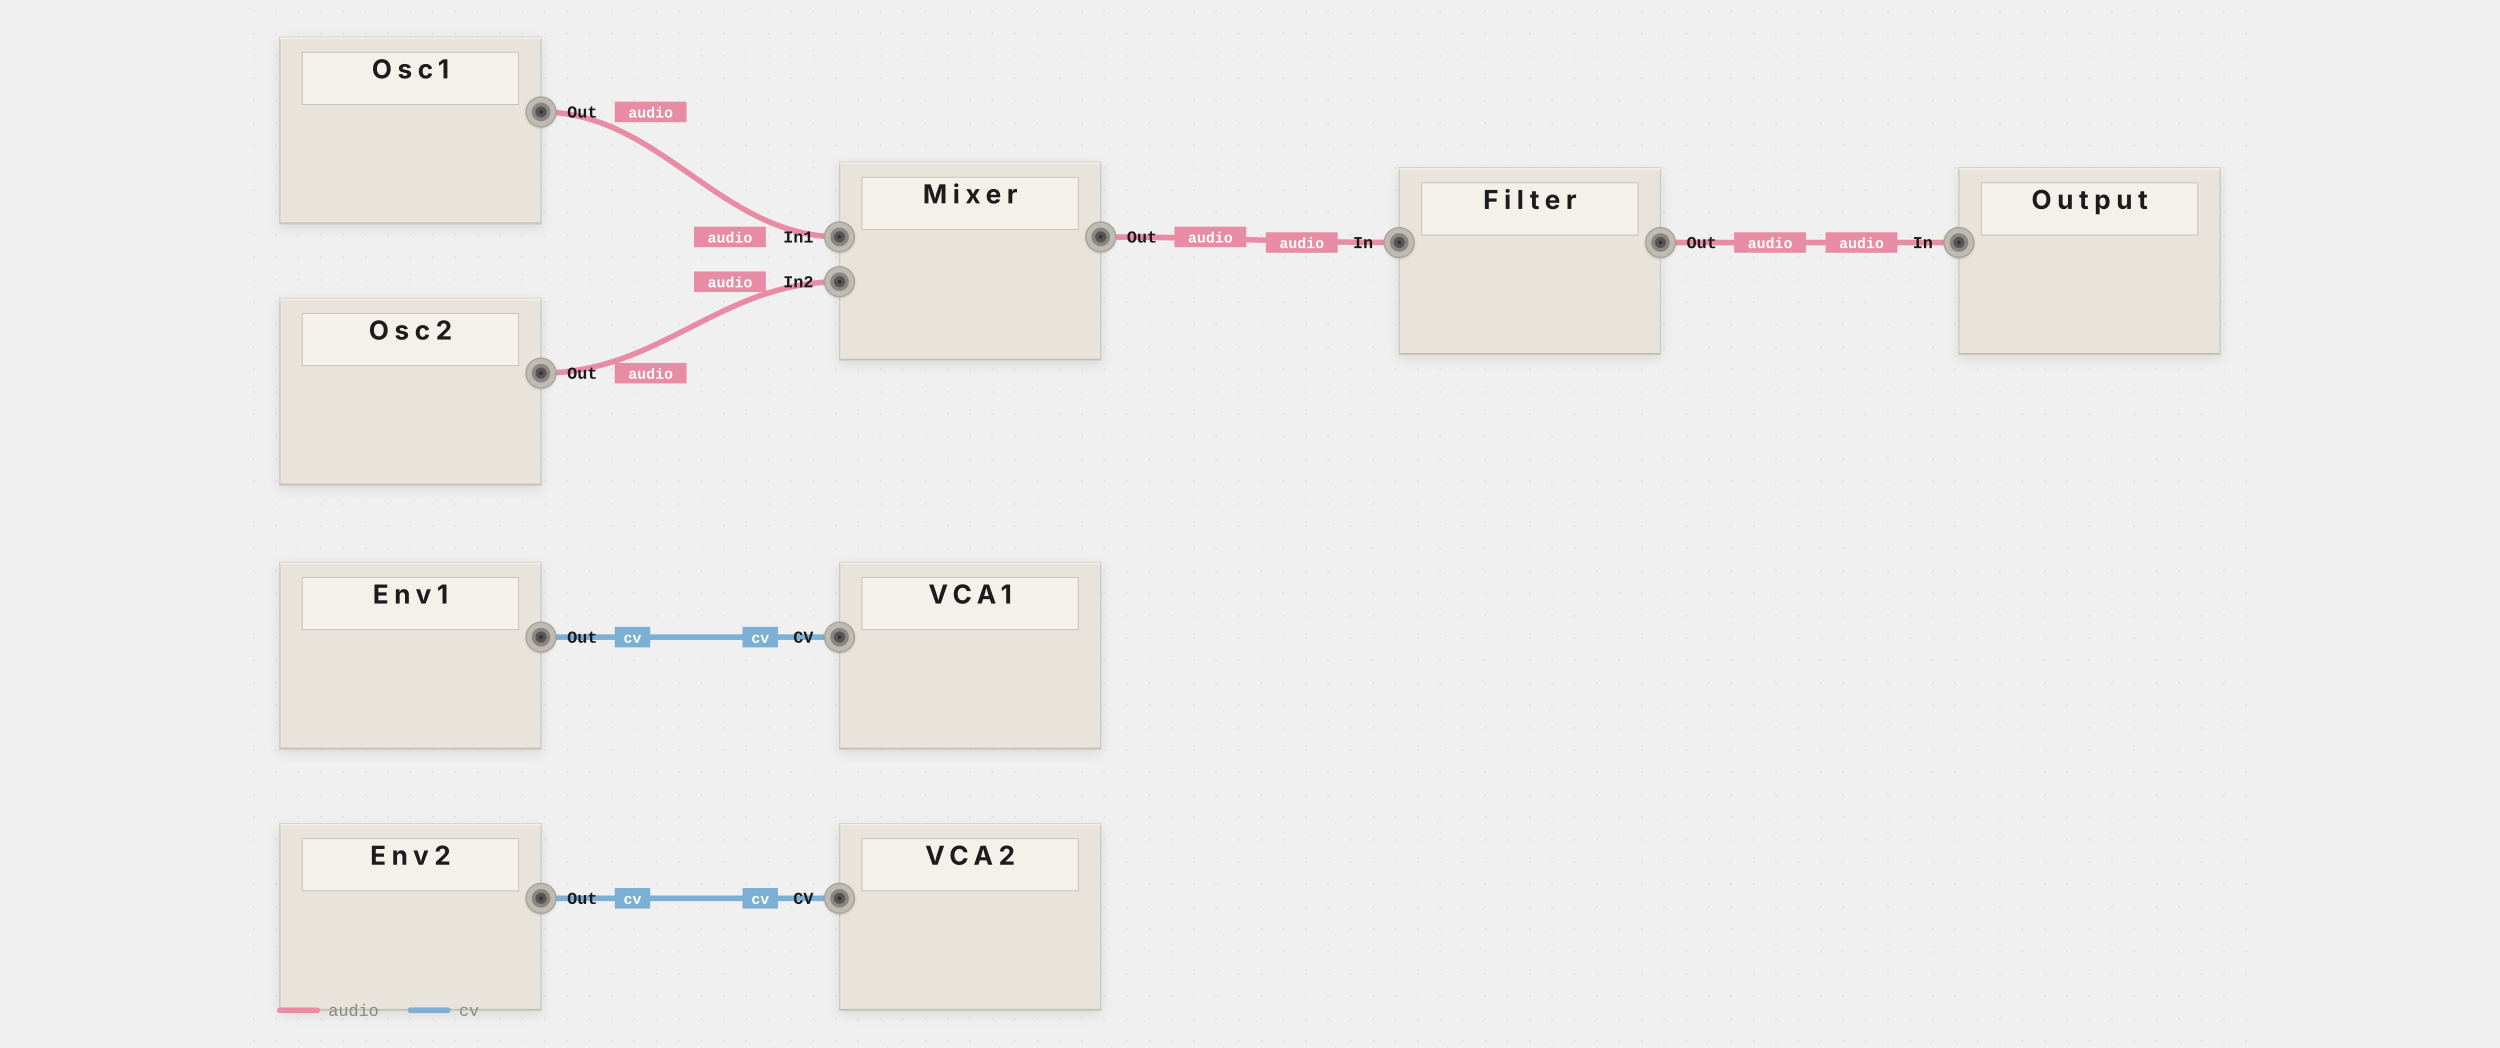
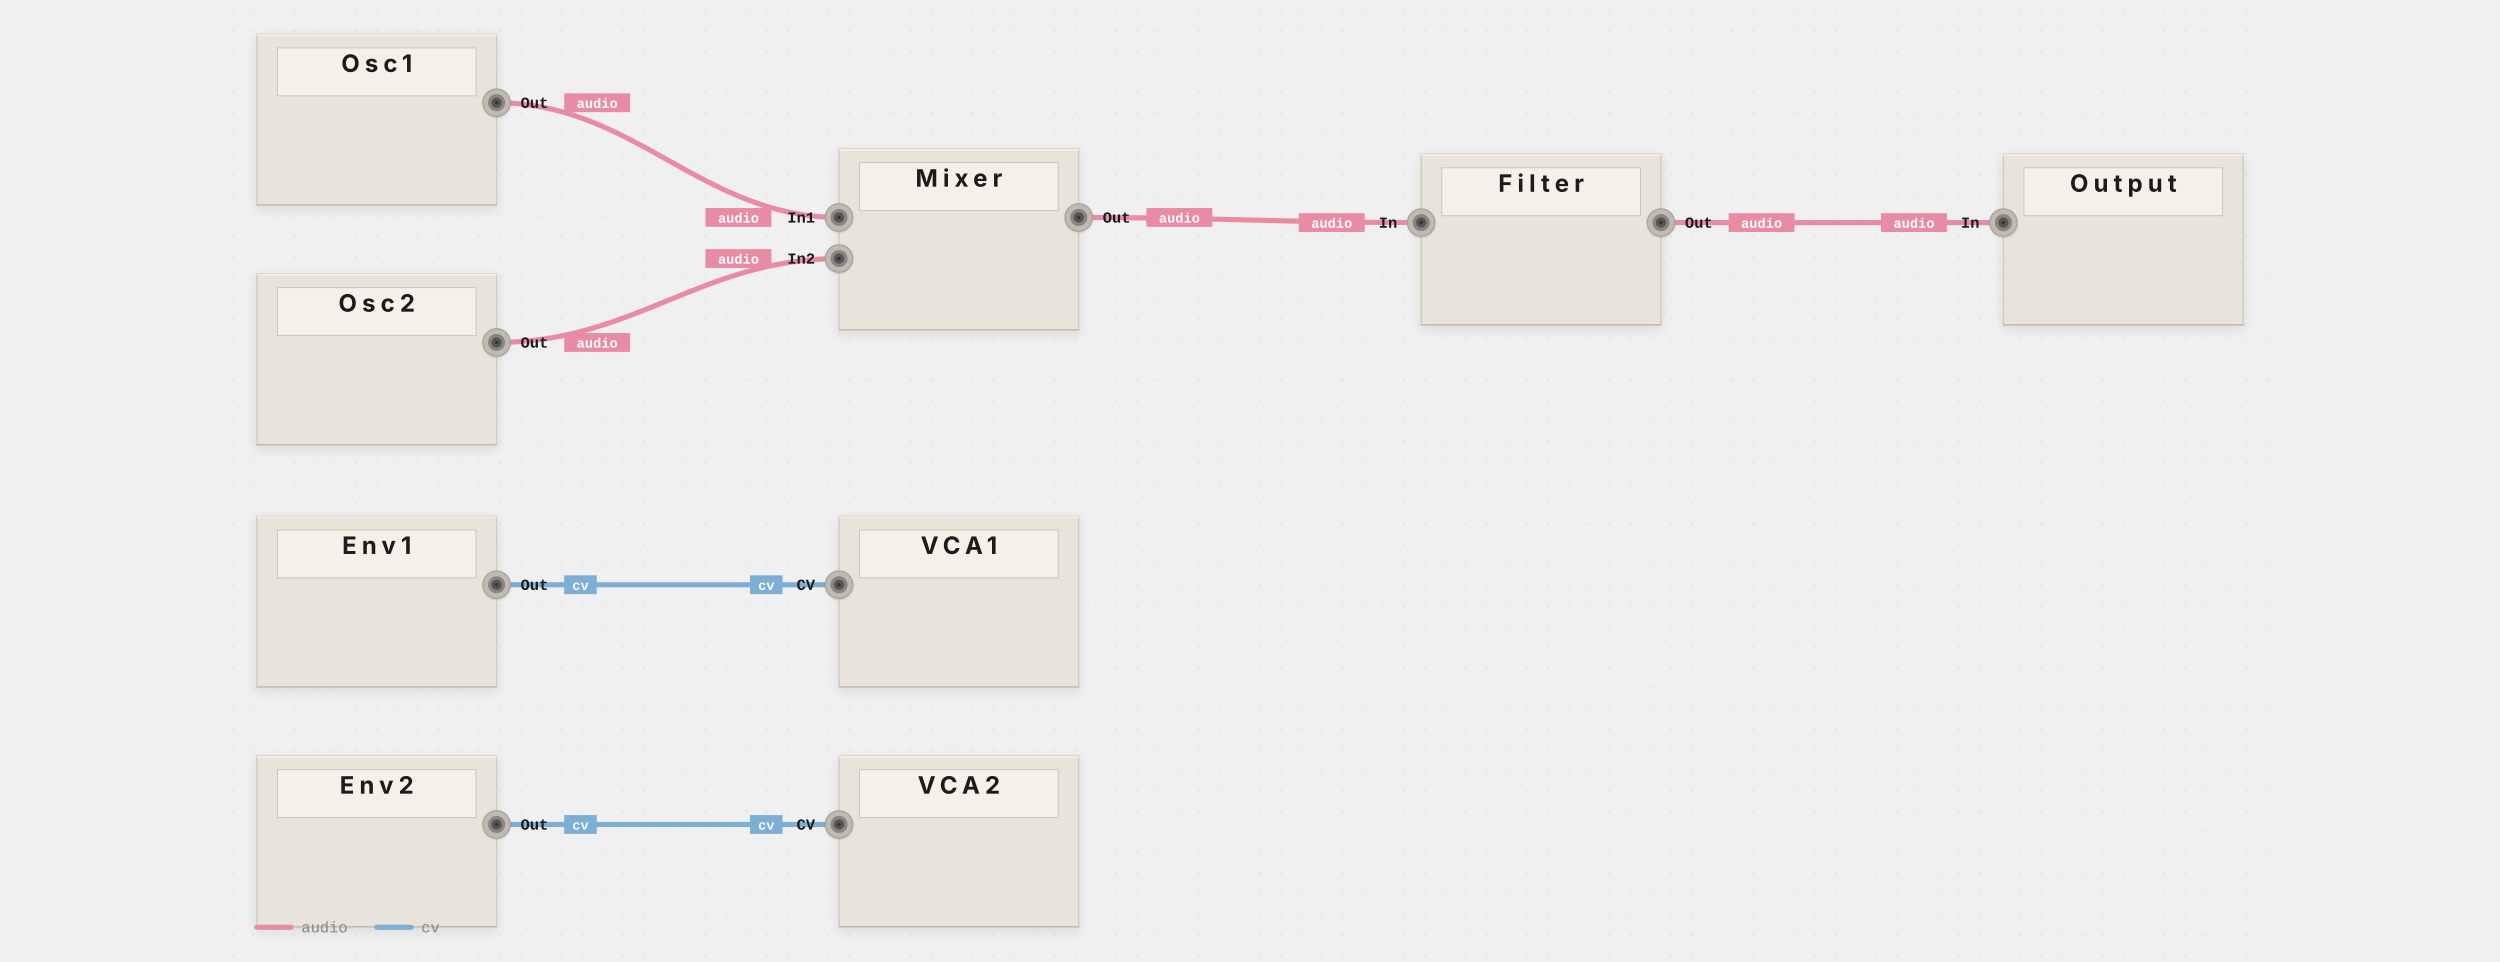
- <svg xmlns="http://www.w3.org/2000/svg" viewBox="-130 0 1340 561.5" width="100%" data-pf-min-width="1340" role="img" aria-labelledby="pf-f01fb3-title pf-f01fb3-desc">
+ <svg xmlns="http://www.w3.org/2000/svg" viewBox="-130 0 1460 561.5" width="100%" data-pf-min-width="1460" role="img" aria-labelledby="pf-a40acd-title pf-a40acd-desc">
  <style>@media print { .pf-panel, .pf-jack { filter: none; } }</style>
  <defs>
-     <filter id="pf-f01fb3-panel-shadow" x="-20%" y="-20%" width="140%" height="140%">
+     <filter id="pf-a40acd-panel-shadow" x="-20%" y="-20%" width="140%" height="140%">
      <feDropShadow dx="0" dy="2" stdDeviation="3" flood-opacity="0.1" />
    </filter>
-     <filter id="pf-f01fb3-jack-shadow" x="-20%" y="-20%" width="140%" height="140%">
+     <filter id="pf-a40acd-jack-shadow" x="-20%" y="-20%" width="140%" height="140%">
      <feDropShadow dx="0" dy="0.5" stdDeviation="0.8" flood-opacity="0.15" />
    </filter>
-     <pattern id="pf-f01fb3-dots" width="12" height="12" patternUnits="userSpaceOnUse">
+     <pattern id="pf-a40acd-dots" width="12" height="12" patternUnits="userSpaceOnUse">
      <circle cx="6" cy="6" r="0.5" fill="#aaaaaa" opacity="0.3" />
    </pattern>
  </defs>
  <g class="pf-layer-bg">
-     <rect width="1080" height="561.5" fill="url(#pf-f01fb3-dots)" />
+     <rect width="1200" height="561.5" fill="url(#pf-a40acd-dots)" />
  </g>
  <g class="pf-layer-cables">
-     <path d="M 160 60 C 224 60, 256 127, 320 127" stroke="#e88ca5" stroke-width="3" fill="none" stroke-linecap="round" stroke-linejoin="round" data-connection="conn-0" data-signal="audio" />
-     <path d="M 160 341.5 C 224 341.5, 256 341.5, 320 341.5" stroke="#7bafd4" stroke-width="3" fill="none" stroke-linecap="round" stroke-linejoin="round" data-connection="conn-1" data-signal="cv" />
-     <path d="M 160 200 C 224 200, 256 151, 320 151" stroke="#e88ca5" stroke-width="3" fill="none" stroke-linecap="round" stroke-linejoin="round" data-connection="conn-2" data-signal="audio" />
-     <path d="M 160 481.5 C 224 481.5, 256 481.5, 320 481.5" stroke="#7bafd4" stroke-width="3" fill="none" stroke-linecap="round" stroke-linejoin="round" data-connection="conn-3" data-signal="cv" />
-     <path d="M 460 127 C 524 127, 556 130, 620 130" stroke="#e88ca5" stroke-width="3" fill="none" stroke-linecap="round" stroke-linejoin="round" data-connection="conn-4" data-signal="audio" />
-     <path d="M 760 130 C 824 130, 856 130, 920 130" stroke="#e88ca5" stroke-width="3" fill="none" stroke-linecap="round" stroke-linejoin="round" data-connection="conn-5" data-signal="audio" />
+     <path d="M 160 60 C 240 60, 280 127, 360 127" stroke="#e88ca5" stroke-width="3" fill="none" stroke-linecap="round" stroke-linejoin="round" data-connection="conn-0" data-signal="audio" />
+     <path d="M 160 341.5 C 240 341.5, 280 341.5, 360 341.5" stroke="#7bafd4" stroke-width="3" fill="none" stroke-linecap="round" stroke-linejoin="round" data-connection="conn-1" data-signal="cv" />
+     <path d="M 160 200 C 240 200, 280 151, 360 151" stroke="#e88ca5" stroke-width="3" fill="none" stroke-linecap="round" stroke-linejoin="round" data-connection="conn-2" data-signal="audio" />
+     <path d="M 160 481.5 C 240 481.5, 280 481.5, 360 481.5" stroke="#7bafd4" stroke-width="3" fill="none" stroke-linecap="round" stroke-linejoin="round" data-connection="conn-3" data-signal="cv" />
+     <path d="M 500 127 C 580 127, 620 130, 700 130" stroke="#e88ca5" stroke-width="3" fill="none" stroke-linecap="round" stroke-linejoin="round" data-connection="conn-4" data-signal="audio" />
+     <path d="M 840 130 C 920 130, 960 130, 1040 130" stroke="#e88ca5" stroke-width="3" fill="none" stroke-linecap="round" stroke-linejoin="round" data-connection="conn-5" data-signal="audio" />
    <circle cx="160" cy="60" r="3.5" fill="#d47a93" />
-     <circle cx="320" cy="127" r="3.5" fill="#d47a93" />
+     <circle cx="360" cy="127" r="3.5" fill="#d47a93" />
    <circle cx="160" cy="341.5" r="3.5" fill="#6a9ec3" />
-     <circle cx="320" cy="341.5" r="3.5" fill="#6a9ec3" />
+     <circle cx="360" cy="341.5" r="3.5" fill="#6a9ec3" />
    <circle cx="160" cy="200" r="3.5" fill="#d47a93" />
-     <circle cx="320" cy="151" r="3.5" fill="#d47a93" />
+     <circle cx="360" cy="151" r="3.5" fill="#d47a93" />
    <circle cx="160" cy="481.5" r="3.5" fill="#6a9ec3" />
-     <circle cx="320" cy="481.5" r="3.5" fill="#6a9ec3" />
-     <circle cx="460" cy="127" r="3.5" fill="#d47a93" />
-     <circle cx="620" cy="130" r="3.5" fill="#d47a93" />
-     <circle cx="760" cy="130" r="3.5" fill="#d47a93" />
-     <circle cx="920" cy="130" r="3.5" fill="#d47a93" />
+     <circle cx="360" cy="481.5" r="3.5" fill="#6a9ec3" />
+     <circle cx="500" cy="127" r="3.5" fill="#d47a93" />
+     <circle cx="700" cy="130" r="3.5" fill="#d47a93" />
+     <circle cx="840" cy="130" r="3.5" fill="#d47a93" />
+     <circle cx="1040" cy="130" r="3.5" fill="#d47a93" />
  </g>
  <g class="pf-layer-panels">
-     <g data-module="Osc1" filter="url(#pf-f01fb3-panel-shadow)">
+     <g data-module="Osc1" filter="url(#pf-a40acd-panel-shadow)">
      <rect x="20" y="20" width="140" height="100" fill="#e8e4dc" stroke="#cec8be" stroke-width="0.75" rx="0" />
      <line x1="20" y1="20.5" x2="160" y2="20.5" stroke="#f2efe8" stroke-width="1" />
      <line x1="20" y1="119.5" x2="160" y2="119.5" stroke="#bdb8ae" stroke-width="0.5" />
      <rect x="32" y="28" width="116" height="28" fill="#f4f1ea" stroke="#c5c0b6" stroke-width="0.5" />
      <text x="90" y="42" text-anchor="middle" font-family="system-ui, -apple-system, BlinkMacSystemFont, 'Segoe UI', sans-serif" font-size="14" font-weight="700" fill="#1a1a1a" letter-spacing="3">Osc1</text>
    </g>
-     <g data-module="Mixer" filter="url(#pf-f01fb3-panel-shadow)">
-       <rect x="320" y="87" width="140" height="106" fill="#e8e4dc" stroke="#cec8be" stroke-width="0.75" rx="0" />
-       <line x1="320" y1="87.5" x2="460" y2="87.5" stroke="#f2efe8" stroke-width="1" />
-       <line x1="320" y1="192.5" x2="460" y2="192.5" stroke="#bdb8ae" stroke-width="0.5" />
-       <rect x="332" y="95" width="116" height="28" fill="#f4f1ea" stroke="#c5c0b6" stroke-width="0.5" />
-       <text x="390" y="109" text-anchor="middle" font-family="system-ui, -apple-system, BlinkMacSystemFont, 'Segoe UI', sans-serif" font-size="14" font-weight="700" fill="#1a1a1a" letter-spacing="3">Mixer</text>
-     </g>
-     <g data-module="Env1" filter="url(#pf-f01fb3-panel-shadow)">
+     <g data-module="Mixer" filter="url(#pf-a40acd-panel-shadow)">
+       <rect x="360" y="87" width="140" height="106" fill="#e8e4dc" stroke="#cec8be" stroke-width="0.75" rx="0" />
+       <line x1="360" y1="87.5" x2="500" y2="87.5" stroke="#f2efe8" stroke-width="1" />
+       <line x1="360" y1="192.5" x2="500" y2="192.5" stroke="#bdb8ae" stroke-width="0.5" />
+       <rect x="372" y="95" width="116" height="28" fill="#f4f1ea" stroke="#c5c0b6" stroke-width="0.5" />
+       <text x="430" y="109" text-anchor="middle" font-family="system-ui, -apple-system, BlinkMacSystemFont, 'Segoe UI', sans-serif" font-size="14" font-weight="700" fill="#1a1a1a" letter-spacing="3">Mixer</text>
+     </g>
+     <g data-module="Env1" filter="url(#pf-a40acd-panel-shadow)">
      <rect x="20" y="301.5" width="140" height="100" fill="#e8e4dc" stroke="#cec8be" stroke-width="0.75" rx="0" />
      <line x1="20" y1="302" x2="160" y2="302" stroke="#f2efe8" stroke-width="1" />
      <line x1="20" y1="401" x2="160" y2="401" stroke="#bdb8ae" stroke-width="0.5" />
      <rect x="32" y="309.5" width="116" height="28" fill="#f4f1ea" stroke="#c5c0b6" stroke-width="0.5" />
      <text x="90" y="323.5" text-anchor="middle" font-family="system-ui, -apple-system, BlinkMacSystemFont, 'Segoe UI', sans-serif" font-size="14" font-weight="700" fill="#1a1a1a" letter-spacing="3">Env1</text>
    </g>
-     <g data-module="VCA1" filter="url(#pf-f01fb3-panel-shadow)">
-       <rect x="320" y="301.5" width="140" height="100" fill="#e8e4dc" stroke="#cec8be" stroke-width="0.75" rx="0" />
-       <line x1="320" y1="302" x2="460" y2="302" stroke="#f2efe8" stroke-width="1" />
-       <line x1="320" y1="401" x2="460" y2="401" stroke="#bdb8ae" stroke-width="0.5" />
-       <rect x="332" y="309.5" width="116" height="28" fill="#f4f1ea" stroke="#c5c0b6" stroke-width="0.5" />
-       <text x="390" y="323.5" text-anchor="middle" font-family="system-ui, -apple-system, BlinkMacSystemFont, 'Segoe UI', sans-serif" font-size="14" font-weight="700" fill="#1a1a1a" letter-spacing="3">VCA1</text>
-     </g>
-     <g data-module="Osc2" filter="url(#pf-f01fb3-panel-shadow)">
+     <g data-module="VCA1" filter="url(#pf-a40acd-panel-shadow)">
+       <rect x="360" y="301.5" width="140" height="100" fill="#e8e4dc" stroke="#cec8be" stroke-width="0.75" rx="0" />
+       <line x1="360" y1="302" x2="500" y2="302" stroke="#f2efe8" stroke-width="1" />
+       <line x1="360" y1="401" x2="500" y2="401" stroke="#bdb8ae" stroke-width="0.5" />
+       <rect x="372" y="309.5" width="116" height="28" fill="#f4f1ea" stroke="#c5c0b6" stroke-width="0.5" />
+       <text x="430" y="323.5" text-anchor="middle" font-family="system-ui, -apple-system, BlinkMacSystemFont, 'Segoe UI', sans-serif" font-size="14" font-weight="700" fill="#1a1a1a" letter-spacing="3">VCA1</text>
+     </g>
+     <g data-module="Osc2" filter="url(#pf-a40acd-panel-shadow)">
      <rect x="20" y="160" width="140" height="100" fill="#e8e4dc" stroke="#cec8be" stroke-width="0.75" rx="0" />
      <line x1="20" y1="160.5" x2="160" y2="160.5" stroke="#f2efe8" stroke-width="1" />
      <line x1="20" y1="259.5" x2="160" y2="259.5" stroke="#bdb8ae" stroke-width="0.5" />
      <rect x="32" y="168" width="116" height="28" fill="#f4f1ea" stroke="#c5c0b6" stroke-width="0.5" />
      <text x="90" y="182" text-anchor="middle" font-family="system-ui, -apple-system, BlinkMacSystemFont, 'Segoe UI', sans-serif" font-size="14" font-weight="700" fill="#1a1a1a" letter-spacing="3">Osc2</text>
    </g>
-     <g data-module="Env2" filter="url(#pf-f01fb3-panel-shadow)">
+     <g data-module="Env2" filter="url(#pf-a40acd-panel-shadow)">
      <rect x="20" y="441.5" width="140" height="100" fill="#e8e4dc" stroke="#cec8be" stroke-width="0.75" rx="0" />
      <line x1="20" y1="442" x2="160" y2="442" stroke="#f2efe8" stroke-width="1" />
      <line x1="20" y1="541" x2="160" y2="541" stroke="#bdb8ae" stroke-width="0.5" />
      <rect x="32" y="449.5" width="116" height="28" fill="#f4f1ea" stroke="#c5c0b6" stroke-width="0.5" />
      <text x="90" y="463.5" text-anchor="middle" font-family="system-ui, -apple-system, BlinkMacSystemFont, 'Segoe UI', sans-serif" font-size="14" font-weight="700" fill="#1a1a1a" letter-spacing="3">Env2</text>
    </g>
-     <g data-module="VCA2" filter="url(#pf-f01fb3-panel-shadow)">
-       <rect x="320" y="441.5" width="140" height="100" fill="#e8e4dc" stroke="#cec8be" stroke-width="0.75" rx="0" />
-       <line x1="320" y1="442" x2="460" y2="442" stroke="#f2efe8" stroke-width="1" />
-       <line x1="320" y1="541" x2="460" y2="541" stroke="#bdb8ae" stroke-width="0.5" />
-       <rect x="332" y="449.5" width="116" height="28" fill="#f4f1ea" stroke="#c5c0b6" stroke-width="0.5" />
-       <text x="390" y="463.5" text-anchor="middle" font-family="system-ui, -apple-system, BlinkMacSystemFont, 'Segoe UI', sans-serif" font-size="14" font-weight="700" fill="#1a1a1a" letter-spacing="3">VCA2</text>
-     </g>
-     <g data-module="Filter" filter="url(#pf-f01fb3-panel-shadow)">
-       <rect x="620" y="90" width="140" height="100" fill="#e8e4dc" stroke="#cec8be" stroke-width="0.75" rx="0" />
-       <line x1="620" y1="90.5" x2="760" y2="90.5" stroke="#f2efe8" stroke-width="1" />
-       <line x1="620" y1="189.5" x2="760" y2="189.5" stroke="#bdb8ae" stroke-width="0.5" />
-       <rect x="632" y="98" width="116" height="28" fill="#f4f1ea" stroke="#c5c0b6" stroke-width="0.5" />
-       <text x="690" y="112" text-anchor="middle" font-family="system-ui, -apple-system, BlinkMacSystemFont, 'Segoe UI', sans-serif" font-size="14" font-weight="700" fill="#1a1a1a" letter-spacing="3">Filter</text>
-     </g>
-     <g data-module="Output" filter="url(#pf-f01fb3-panel-shadow)">
-       <rect x="920" y="90" width="140" height="100" fill="#e8e4dc" stroke="#cec8be" stroke-width="0.75" rx="0" />
-       <line x1="920" y1="90.5" x2="1060" y2="90.5" stroke="#f2efe8" stroke-width="1" />
-       <line x1="920" y1="189.5" x2="1060" y2="189.5" stroke="#bdb8ae" stroke-width="0.5" />
-       <rect x="932" y="98" width="116" height="28" fill="#f4f1ea" stroke="#c5c0b6" stroke-width="0.5" />
-       <text x="990" y="112" text-anchor="middle" font-family="system-ui, -apple-system, BlinkMacSystemFont, 'Segoe UI', sans-serif" font-size="14" font-weight="700" fill="#1a1a1a" letter-spacing="3">Output</text>
+     <g data-module="VCA2" filter="url(#pf-a40acd-panel-shadow)">
+       <rect x="360" y="441.5" width="140" height="100" fill="#e8e4dc" stroke="#cec8be" stroke-width="0.75" rx="0" />
+       <line x1="360" y1="442" x2="500" y2="442" stroke="#f2efe8" stroke-width="1" />
+       <line x1="360" y1="541" x2="500" y2="541" stroke="#bdb8ae" stroke-width="0.5" />
+       <rect x="372" y="449.5" width="116" height="28" fill="#f4f1ea" stroke="#c5c0b6" stroke-width="0.5" />
+       <text x="430" y="463.5" text-anchor="middle" font-family="system-ui, -apple-system, BlinkMacSystemFont, 'Segoe UI', sans-serif" font-size="14" font-weight="700" fill="#1a1a1a" letter-spacing="3">VCA2</text>
+     </g>
+     <g data-module="Filter" filter="url(#pf-a40acd-panel-shadow)">
+       <rect x="700" y="90" width="140" height="100" fill="#e8e4dc" stroke="#cec8be" stroke-width="0.75" rx="0" />
+       <line x1="700" y1="90.5" x2="840" y2="90.5" stroke="#f2efe8" stroke-width="1" />
+       <line x1="700" y1="189.5" x2="840" y2="189.5" stroke="#bdb8ae" stroke-width="0.5" />
+       <rect x="712" y="98" width="116" height="28" fill="#f4f1ea" stroke="#c5c0b6" stroke-width="0.5" />
+       <text x="770" y="112" text-anchor="middle" font-family="system-ui, -apple-system, BlinkMacSystemFont, 'Segoe UI', sans-serif" font-size="14" font-weight="700" fill="#1a1a1a" letter-spacing="3">Filter</text>
+     </g>
+     <g data-module="Output" filter="url(#pf-a40acd-panel-shadow)">
+       <rect x="1040" y="90" width="140" height="100" fill="#e8e4dc" stroke="#cec8be" stroke-width="0.75" rx="0" />
+       <line x1="1040" y1="90.5" x2="1180" y2="90.5" stroke="#f2efe8" stroke-width="1" />
+       <line x1="1040" y1="189.5" x2="1180" y2="189.5" stroke="#bdb8ae" stroke-width="0.5" />
+       <rect x="1052" y="98" width="116" height="28" fill="#f4f1ea" stroke="#c5c0b6" stroke-width="0.5" />
+       <text x="1110" y="112" text-anchor="middle" font-family="system-ui, -apple-system, BlinkMacSystemFont, 'Segoe UI', sans-serif" font-size="14" font-weight="700" fill="#1a1a1a" letter-spacing="3">Output</text>
    </g>
  </g>
  <g class="pf-layer-params" />
  <g class="pf-layer-jacks">
-     <g data-port="osc1.out" filter="url(#pf-f01fb3-jack-shadow)">
+     <g data-port="osc1.out" filter="url(#pf-a40acd-jack-shadow)">
      <circle cx="160" cy="60" r="8" fill="#c0bbb2" stroke="#a8a39a" stroke-width="0.75" />
      <circle cx="160" cy="60" r="5" fill="#8a8580" />
      <circle cx="160" cy="60" r="3" fill="#555555" />
      <circle cx="160" cy="60" r="1" fill="#333333" />
    </g>
-     <g data-port="mixer.in1" filter="url(#pf-f01fb3-jack-shadow)">
-       <circle cx="320" cy="127" r="8" fill="#c0bbb2" stroke="#a8a39a" stroke-width="0.75" />
-       <circle cx="320" cy="127" r="5" fill="#8a8580" />
-       <circle cx="320" cy="127" r="3" fill="#555555" />
-       <circle cx="320" cy="127" r="1" fill="#333333" />
-     </g>
-     <g data-port="mixer.in2" filter="url(#pf-f01fb3-jack-shadow)">
-       <circle cx="320" cy="151" r="8" fill="#c0bbb2" stroke="#a8a39a" stroke-width="0.75" />
-       <circle cx="320" cy="151" r="5" fill="#8a8580" />
-       <circle cx="320" cy="151" r="3" fill="#555555" />
-       <circle cx="320" cy="151" r="1" fill="#333333" />
-     </g>
-     <g data-port="mixer.out" filter="url(#pf-f01fb3-jack-shadow)">
-       <circle cx="460" cy="127" r="8" fill="#c0bbb2" stroke="#a8a39a" stroke-width="0.75" />
-       <circle cx="460" cy="127" r="5" fill="#8a8580" />
-       <circle cx="460" cy="127" r="3" fill="#555555" />
-       <circle cx="460" cy="127" r="1" fill="#333333" />
-     </g>
-     <g data-port="env1.out" filter="url(#pf-f01fb3-jack-shadow)">
+     <g data-port="mixer.in1" filter="url(#pf-a40acd-jack-shadow)">
+       <circle cx="360" cy="127" r="8" fill="#c0bbb2" stroke="#a8a39a" stroke-width="0.75" />
+       <circle cx="360" cy="127" r="5" fill="#8a8580" />
+       <circle cx="360" cy="127" r="3" fill="#555555" />
+       <circle cx="360" cy="127" r="1" fill="#333333" />
+     </g>
+     <g data-port="mixer.in2" filter="url(#pf-a40acd-jack-shadow)">
+       <circle cx="360" cy="151" r="8" fill="#c0bbb2" stroke="#a8a39a" stroke-width="0.75" />
+       <circle cx="360" cy="151" r="5" fill="#8a8580" />
+       <circle cx="360" cy="151" r="3" fill="#555555" />
+       <circle cx="360" cy="151" r="1" fill="#333333" />
+     </g>
+     <g data-port="mixer.out" filter="url(#pf-a40acd-jack-shadow)">
+       <circle cx="500" cy="127" r="8" fill="#c0bbb2" stroke="#a8a39a" stroke-width="0.75" />
+       <circle cx="500" cy="127" r="5" fill="#8a8580" />
+       <circle cx="500" cy="127" r="3" fill="#555555" />
+       <circle cx="500" cy="127" r="1" fill="#333333" />
+     </g>
+     <g data-port="env1.out" filter="url(#pf-a40acd-jack-shadow)">
      <circle cx="160" cy="341.5" r="8" fill="#c0bbb2" stroke="#a8a39a" stroke-width="0.75" />
      <circle cx="160" cy="341.5" r="5" fill="#8a8580" />
      <circle cx="160" cy="341.5" r="3" fill="#555555" />
      <circle cx="160" cy="341.5" r="1" fill="#333333" />
    </g>
-     <g data-port="vca1.cv" filter="url(#pf-f01fb3-jack-shadow)">
-       <circle cx="320" cy="341.5" r="8" fill="#c0bbb2" stroke="#a8a39a" stroke-width="0.75" />
-       <circle cx="320" cy="341.5" r="5" fill="#8a8580" />
-       <circle cx="320" cy="341.5" r="3" fill="#555555" />
-       <circle cx="320" cy="341.5" r="1" fill="#333333" />
-     </g>
-     <g data-port="osc2.out" filter="url(#pf-f01fb3-jack-shadow)">
+     <g data-port="vca1.cv" filter="url(#pf-a40acd-jack-shadow)">
+       <circle cx="360" cy="341.5" r="8" fill="#c0bbb2" stroke="#a8a39a" stroke-width="0.75" />
+       <circle cx="360" cy="341.5" r="5" fill="#8a8580" />
+       <circle cx="360" cy="341.5" r="3" fill="#555555" />
+       <circle cx="360" cy="341.5" r="1" fill="#333333" />
+     </g>
+     <g data-port="osc2.out" filter="url(#pf-a40acd-jack-shadow)">
      <circle cx="160" cy="200" r="8" fill="#c0bbb2" stroke="#a8a39a" stroke-width="0.75" />
      <circle cx="160" cy="200" r="5" fill="#8a8580" />
      <circle cx="160" cy="200" r="3" fill="#555555" />
      <circle cx="160" cy="200" r="1" fill="#333333" />
    </g>
-     <g data-port="env2.out" filter="url(#pf-f01fb3-jack-shadow)">
+     <g data-port="env2.out" filter="url(#pf-a40acd-jack-shadow)">
      <circle cx="160" cy="481.5" r="8" fill="#c0bbb2" stroke="#a8a39a" stroke-width="0.75" />
      <circle cx="160" cy="481.5" r="5" fill="#8a8580" />
      <circle cx="160" cy="481.5" r="3" fill="#555555" />
      <circle cx="160" cy="481.5" r="1" fill="#333333" />
    </g>
-     <g data-port="vca2.cv" filter="url(#pf-f01fb3-jack-shadow)">
-       <circle cx="320" cy="481.5" r="8" fill="#c0bbb2" stroke="#a8a39a" stroke-width="0.75" />
-       <circle cx="320" cy="481.5" r="5" fill="#8a8580" />
-       <circle cx="320" cy="481.5" r="3" fill="#555555" />
-       <circle cx="320" cy="481.5" r="1" fill="#333333" />
-     </g>
-     <g data-port="filter.in" filter="url(#pf-f01fb3-jack-shadow)">
-       <circle cx="620" cy="130" r="8" fill="#c0bbb2" stroke="#a8a39a" stroke-width="0.75" />
-       <circle cx="620" cy="130" r="5" fill="#8a8580" />
-       <circle cx="620" cy="130" r="3" fill="#555555" />
-       <circle cx="620" cy="130" r="1" fill="#333333" />
-     </g>
-     <g data-port="filter.out" filter="url(#pf-f01fb3-jack-shadow)">
-       <circle cx="760" cy="130" r="8" fill="#c0bbb2" stroke="#a8a39a" stroke-width="0.75" />
-       <circle cx="760" cy="130" r="5" fill="#8a8580" />
-       <circle cx="760" cy="130" r="3" fill="#555555" />
-       <circle cx="760" cy="130" r="1" fill="#333333" />
-     </g>
-     <g data-port="output.in" filter="url(#pf-f01fb3-jack-shadow)">
-       <circle cx="920" cy="130" r="8" fill="#c0bbb2" stroke="#a8a39a" stroke-width="0.75" />
-       <circle cx="920" cy="130" r="5" fill="#8a8580" />
-       <circle cx="920" cy="130" r="3" fill="#555555" />
-       <circle cx="920" cy="130" r="1" fill="#333333" />
+     <g data-port="vca2.cv" filter="url(#pf-a40acd-jack-shadow)">
+       <circle cx="360" cy="481.5" r="8" fill="#c0bbb2" stroke="#a8a39a" stroke-width="0.75" />
+       <circle cx="360" cy="481.5" r="5" fill="#8a8580" />
+       <circle cx="360" cy="481.5" r="3" fill="#555555" />
+       <circle cx="360" cy="481.5" r="1" fill="#333333" />
+     </g>
+     <g data-port="filter.in" filter="url(#pf-a40acd-jack-shadow)">
+       <circle cx="700" cy="130" r="8" fill="#c0bbb2" stroke="#a8a39a" stroke-width="0.75" />
+       <circle cx="700" cy="130" r="5" fill="#8a8580" />
+       <circle cx="700" cy="130" r="3" fill="#555555" />
+       <circle cx="700" cy="130" r="1" fill="#333333" />
+     </g>
+     <g data-port="filter.out" filter="url(#pf-a40acd-jack-shadow)">
+       <circle cx="840" cy="130" r="8" fill="#c0bbb2" stroke="#a8a39a" stroke-width="0.75" />
+       <circle cx="840" cy="130" r="5" fill="#8a8580" />
+       <circle cx="840" cy="130" r="3" fill="#555555" />
+       <circle cx="840" cy="130" r="1" fill="#333333" />
+     </g>
+     <g data-port="output.in" filter="url(#pf-a40acd-jack-shadow)">
+       <circle cx="1040" cy="130" r="8" fill="#c0bbb2" stroke="#a8a39a" stroke-width="0.75" />
+       <circle cx="1040" cy="130" r="5" fill="#8a8580" />
+       <circle cx="1040" cy="130" r="3" fill="#555555" />
+       <circle cx="1040" cy="130" r="1" fill="#333333" />
    </g>
  </g>
  <g class="pf-layer-labels">
    <text x="174" y="63" font-family="'SF Mono', 'Fira Code', Consolas, 'Courier New', monospace" font-size="9" fill="#1a1a1a" font-weight="600" text-anchor="start">Out</text>
    <rect class="pf-port-pill" x="199.5" y="54.5" width="38.5" height="11" rx="0" fill="#e88ca5" data-signal="audio" />
    <text class="pf-port-pill-text" x="218.75" y="63" text-anchor="middle" font-family="'SF Mono', 'Fira Code', Consolas, 'Courier New', monospace" font-size="8" fill="#ffffff" font-weight="600">audio</text>
-     <text x="306" y="130" font-family="'SF Mono', 'Fira Code', Consolas, 'Courier New', monospace" font-size="9" fill="#1a1a1a" font-weight="600" text-anchor="end">In1</text>
-     <rect class="pf-port-pill" x="242" y="121.5" width="38.5" height="11" rx="0" fill="#e88ca5" data-signal="audio" />
-     <text class="pf-port-pill-text" x="261.25" y="130" text-anchor="middle" font-family="'SF Mono', 'Fira Code', Consolas, 'Courier New', monospace" font-size="8" fill="#ffffff" font-weight="600">audio</text>
-     <text x="306" y="154" font-family="'SF Mono', 'Fira Code', Consolas, 'Courier New', monospace" font-size="9" fill="#1a1a1a" font-weight="600" text-anchor="end">In2</text>
-     <rect class="pf-port-pill" x="242" y="145.5" width="38.5" height="11" rx="0" fill="#e88ca5" data-signal="audio" />
-     <text class="pf-port-pill-text" x="261.25" y="154" text-anchor="middle" font-family="'SF Mono', 'Fira Code', Consolas, 'Courier New', monospace" font-size="8" fill="#ffffff" font-weight="600">audio</text>
-     <text x="474" y="130" font-family="'SF Mono', 'Fira Code', Consolas, 'Courier New', monospace" font-size="9" fill="#1a1a1a" font-weight="600" text-anchor="start">Out</text>
-     <rect class="pf-port-pill" x="499.5" y="121.5" width="38.5" height="11" rx="0" fill="#e88ca5" data-signal="audio" />
-     <text class="pf-port-pill-text" x="518.75" y="130" text-anchor="middle" font-family="'SF Mono', 'Fira Code', Consolas, 'Courier New', monospace" font-size="8" fill="#ffffff" font-weight="600">audio</text>
+     <text x="346" y="130" font-family="'SF Mono', 'Fira Code', Consolas, 'Courier New', monospace" font-size="9" fill="#1a1a1a" font-weight="600" text-anchor="end">In1</text>
+     <rect class="pf-port-pill" x="282" y="121.5" width="38.5" height="11" rx="0" fill="#e88ca5" data-signal="audio" />
+     <text class="pf-port-pill-text" x="301.25" y="130" text-anchor="middle" font-family="'SF Mono', 'Fira Code', Consolas, 'Courier New', monospace" font-size="8" fill="#ffffff" font-weight="600">audio</text>
+     <text x="346" y="154" font-family="'SF Mono', 'Fira Code', Consolas, 'Courier New', monospace" font-size="9" fill="#1a1a1a" font-weight="600" text-anchor="end">In2</text>
+     <rect class="pf-port-pill" x="282" y="145.5" width="38.5" height="11" rx="0" fill="#e88ca5" data-signal="audio" />
+     <text class="pf-port-pill-text" x="301.25" y="154" text-anchor="middle" font-family="'SF Mono', 'Fira Code', Consolas, 'Courier New', monospace" font-size="8" fill="#ffffff" font-weight="600">audio</text>
+     <text x="514" y="130" font-family="'SF Mono', 'Fira Code', Consolas, 'Courier New', monospace" font-size="9" fill="#1a1a1a" font-weight="600" text-anchor="start">Out</text>
+     <rect class="pf-port-pill" x="539.5" y="121.5" width="38.5" height="11" rx="0" fill="#e88ca5" data-signal="audio" />
+     <text class="pf-port-pill-text" x="558.75" y="130" text-anchor="middle" font-family="'SF Mono', 'Fira Code', Consolas, 'Courier New', monospace" font-size="8" fill="#ffffff" font-weight="600">audio</text>
    <text x="174" y="344.5" font-family="'SF Mono', 'Fira Code', Consolas, 'Courier New', monospace" font-size="9" fill="#1a1a1a" font-weight="600" text-anchor="start">Out</text>
    <rect class="pf-port-pill" x="199.5" y="336" width="19" height="11" rx="0" fill="#7bafd4" data-signal="cv" />
    <text class="pf-port-pill-text" x="209" y="344.5" text-anchor="middle" font-family="'SF Mono', 'Fira Code', Consolas, 'Courier New', monospace" font-size="8" fill="#ffffff" font-weight="600">cv</text>
-     <text x="306" y="344.5" font-family="'SF Mono', 'Fira Code', Consolas, 'Courier New', monospace" font-size="9" fill="#1a1a1a" font-weight="600" text-anchor="end">CV</text>
-     <rect class="pf-port-pill" x="268" y="336" width="19" height="11" rx="0" fill="#7bafd4" data-signal="cv" />
-     <text class="pf-port-pill-text" x="277.5" y="344.5" text-anchor="middle" font-family="'SF Mono', 'Fira Code', Consolas, 'Courier New', monospace" font-size="8" fill="#ffffff" font-weight="600">cv</text>
+     <text x="346" y="344.5" font-family="'SF Mono', 'Fira Code', Consolas, 'Courier New', monospace" font-size="9" fill="#1a1a1a" font-weight="600" text-anchor="end">CV</text>
+     <rect class="pf-port-pill" x="308" y="336" width="19" height="11" rx="0" fill="#7bafd4" data-signal="cv" />
+     <text class="pf-port-pill-text" x="317.5" y="344.5" text-anchor="middle" font-family="'SF Mono', 'Fira Code', Consolas, 'Courier New', monospace" font-size="8" fill="#ffffff" font-weight="600">cv</text>
    <text x="174" y="203" font-family="'SF Mono', 'Fira Code', Consolas, 'Courier New', monospace" font-size="9" fill="#1a1a1a" font-weight="600" text-anchor="start">Out</text>
    <rect class="pf-port-pill" x="199.5" y="194.5" width="38.5" height="11" rx="0" fill="#e88ca5" data-signal="audio" />
    <text class="pf-port-pill-text" x="218.75" y="203" text-anchor="middle" font-family="'SF Mono', 'Fira Code', Consolas, 'Courier New', monospace" font-size="8" fill="#ffffff" font-weight="600">audio</text>
    <text x="174" y="484.5" font-family="'SF Mono', 'Fira Code', Consolas, 'Courier New', monospace" font-size="9" fill="#1a1a1a" font-weight="600" text-anchor="start">Out</text>
    <rect class="pf-port-pill" x="199.5" y="476" width="19" height="11" rx="0" fill="#7bafd4" data-signal="cv" />
    <text class="pf-port-pill-text" x="209" y="484.5" text-anchor="middle" font-family="'SF Mono', 'Fira Code', Consolas, 'Courier New', monospace" font-size="8" fill="#ffffff" font-weight="600">cv</text>
-     <text x="306" y="484.5" font-family="'SF Mono', 'Fira Code', Consolas, 'Courier New', monospace" font-size="9" fill="#1a1a1a" font-weight="600" text-anchor="end">CV</text>
-     <rect class="pf-port-pill" x="268" y="476" width="19" height="11" rx="0" fill="#7bafd4" data-signal="cv" />
-     <text class="pf-port-pill-text" x="277.5" y="484.5" text-anchor="middle" font-family="'SF Mono', 'Fira Code', Consolas, 'Courier New', monospace" font-size="8" fill="#ffffff" font-weight="600">cv</text>
-     <text x="606" y="133" font-family="'SF Mono', 'Fira Code', Consolas, 'Courier New', monospace" font-size="9" fill="#1a1a1a" font-weight="600" text-anchor="end">In</text>
-     <rect class="pf-port-pill" x="548.5" y="124.5" width="38.5" height="11" rx="0" fill="#e88ca5" data-signal="audio" />
-     <text class="pf-port-pill-text" x="567.75" y="133" text-anchor="middle" font-family="'SF Mono', 'Fira Code', Consolas, 'Courier New', monospace" font-size="8" fill="#ffffff" font-weight="600">audio</text>
-     <text x="774" y="133" font-family="'SF Mono', 'Fira Code', Consolas, 'Courier New', monospace" font-size="9" fill="#1a1a1a" font-weight="600" text-anchor="start">Out</text>
-     <rect class="pf-port-pill" x="799.5" y="124.5" width="38.5" height="11" rx="0" fill="#e88ca5" data-signal="audio" />
-     <text class="pf-port-pill-text" x="818.75" y="133" text-anchor="middle" font-family="'SF Mono', 'Fira Code', Consolas, 'Courier New', monospace" font-size="8" fill="#ffffff" font-weight="600">audio</text>
-     <text x="906" y="133" font-family="'SF Mono', 'Fira Code', Consolas, 'Courier New', monospace" font-size="9" fill="#1a1a1a" font-weight="600" text-anchor="end">In</text>
-     <rect class="pf-port-pill" x="848.5" y="124.5" width="38.5" height="11" rx="0" fill="#e88ca5" data-signal="audio" />
-     <text class="pf-port-pill-text" x="867.75" y="133" text-anchor="middle" font-family="'SF Mono', 'Fira Code', Consolas, 'Courier New', monospace" font-size="8" fill="#ffffff" font-weight="600">audio</text>
+     <text x="346" y="484.5" font-family="'SF Mono', 'Fira Code', Consolas, 'Courier New', monospace" font-size="9" fill="#1a1a1a" font-weight="600" text-anchor="end">CV</text>
+     <rect class="pf-port-pill" x="308" y="476" width="19" height="11" rx="0" fill="#7bafd4" data-signal="cv" />
+     <text class="pf-port-pill-text" x="317.5" y="484.5" text-anchor="middle" font-family="'SF Mono', 'Fira Code', Consolas, 'Courier New', monospace" font-size="8" fill="#ffffff" font-weight="600">cv</text>
+     <text x="686" y="133" font-family="'SF Mono', 'Fira Code', Consolas, 'Courier New', monospace" font-size="9" fill="#1a1a1a" font-weight="600" text-anchor="end">In</text>
+     <rect class="pf-port-pill" x="628.5" y="124.5" width="38.5" height="11" rx="0" fill="#e88ca5" data-signal="audio" />
+     <text class="pf-port-pill-text" x="647.75" y="133" text-anchor="middle" font-family="'SF Mono', 'Fira Code', Consolas, 'Courier New', monospace" font-size="8" fill="#ffffff" font-weight="600">audio</text>
+     <text x="854" y="133" font-family="'SF Mono', 'Fira Code', Consolas, 'Courier New', monospace" font-size="9" fill="#1a1a1a" font-weight="600" text-anchor="start">Out</text>
+     <rect class="pf-port-pill" x="879.5" y="124.5" width="38.5" height="11" rx="0" fill="#e88ca5" data-signal="audio" />
+     <text class="pf-port-pill-text" x="898.75" y="133" text-anchor="middle" font-family="'SF Mono', 'Fira Code', Consolas, 'Courier New', monospace" font-size="8" fill="#ffffff" font-weight="600">audio</text>
+     <text x="1026" y="133" font-family="'SF Mono', 'Fira Code', Consolas, 'Courier New', monospace" font-size="9" fill="#1a1a1a" font-weight="600" text-anchor="end">In</text>
+     <rect class="pf-port-pill" x="968.5" y="124.5" width="38.5" height="11" rx="0" fill="#e88ca5" data-signal="audio" />
+     <text class="pf-port-pill-text" x="987.75" y="133" text-anchor="middle" font-family="'SF Mono', 'Fira Code', Consolas, 'Courier New', monospace" font-size="8" fill="#ffffff" font-weight="600">audio</text>
  </g>
  <g class="pf-layer-annotations" />
  <g class="pf-layer-legend">
    <g transform="translate(20, 541.5)">
      <line x1="0" y1="0" x2="20" y2="0" stroke="#e88ca5" stroke-width="3" stroke-linecap="round" />
      <text x="26" y="3" font-family="'SF Mono', 'Fira Code', Consolas, 'Courier New', monospace" font-size="9" fill="#888888">audio</text>
    </g>
    <g transform="translate(90, 541.5)">
      <line x1="0" y1="0" x2="20" y2="0" stroke="#7bafd4" stroke-width="3" stroke-linecap="round" />
      <text x="26" y="3" font-family="'SF Mono', 'Fira Code', Consolas, 'Courier New', monospace" font-size="9" fill="#888888">cv</text>
    </g>
  </g>
</svg>
